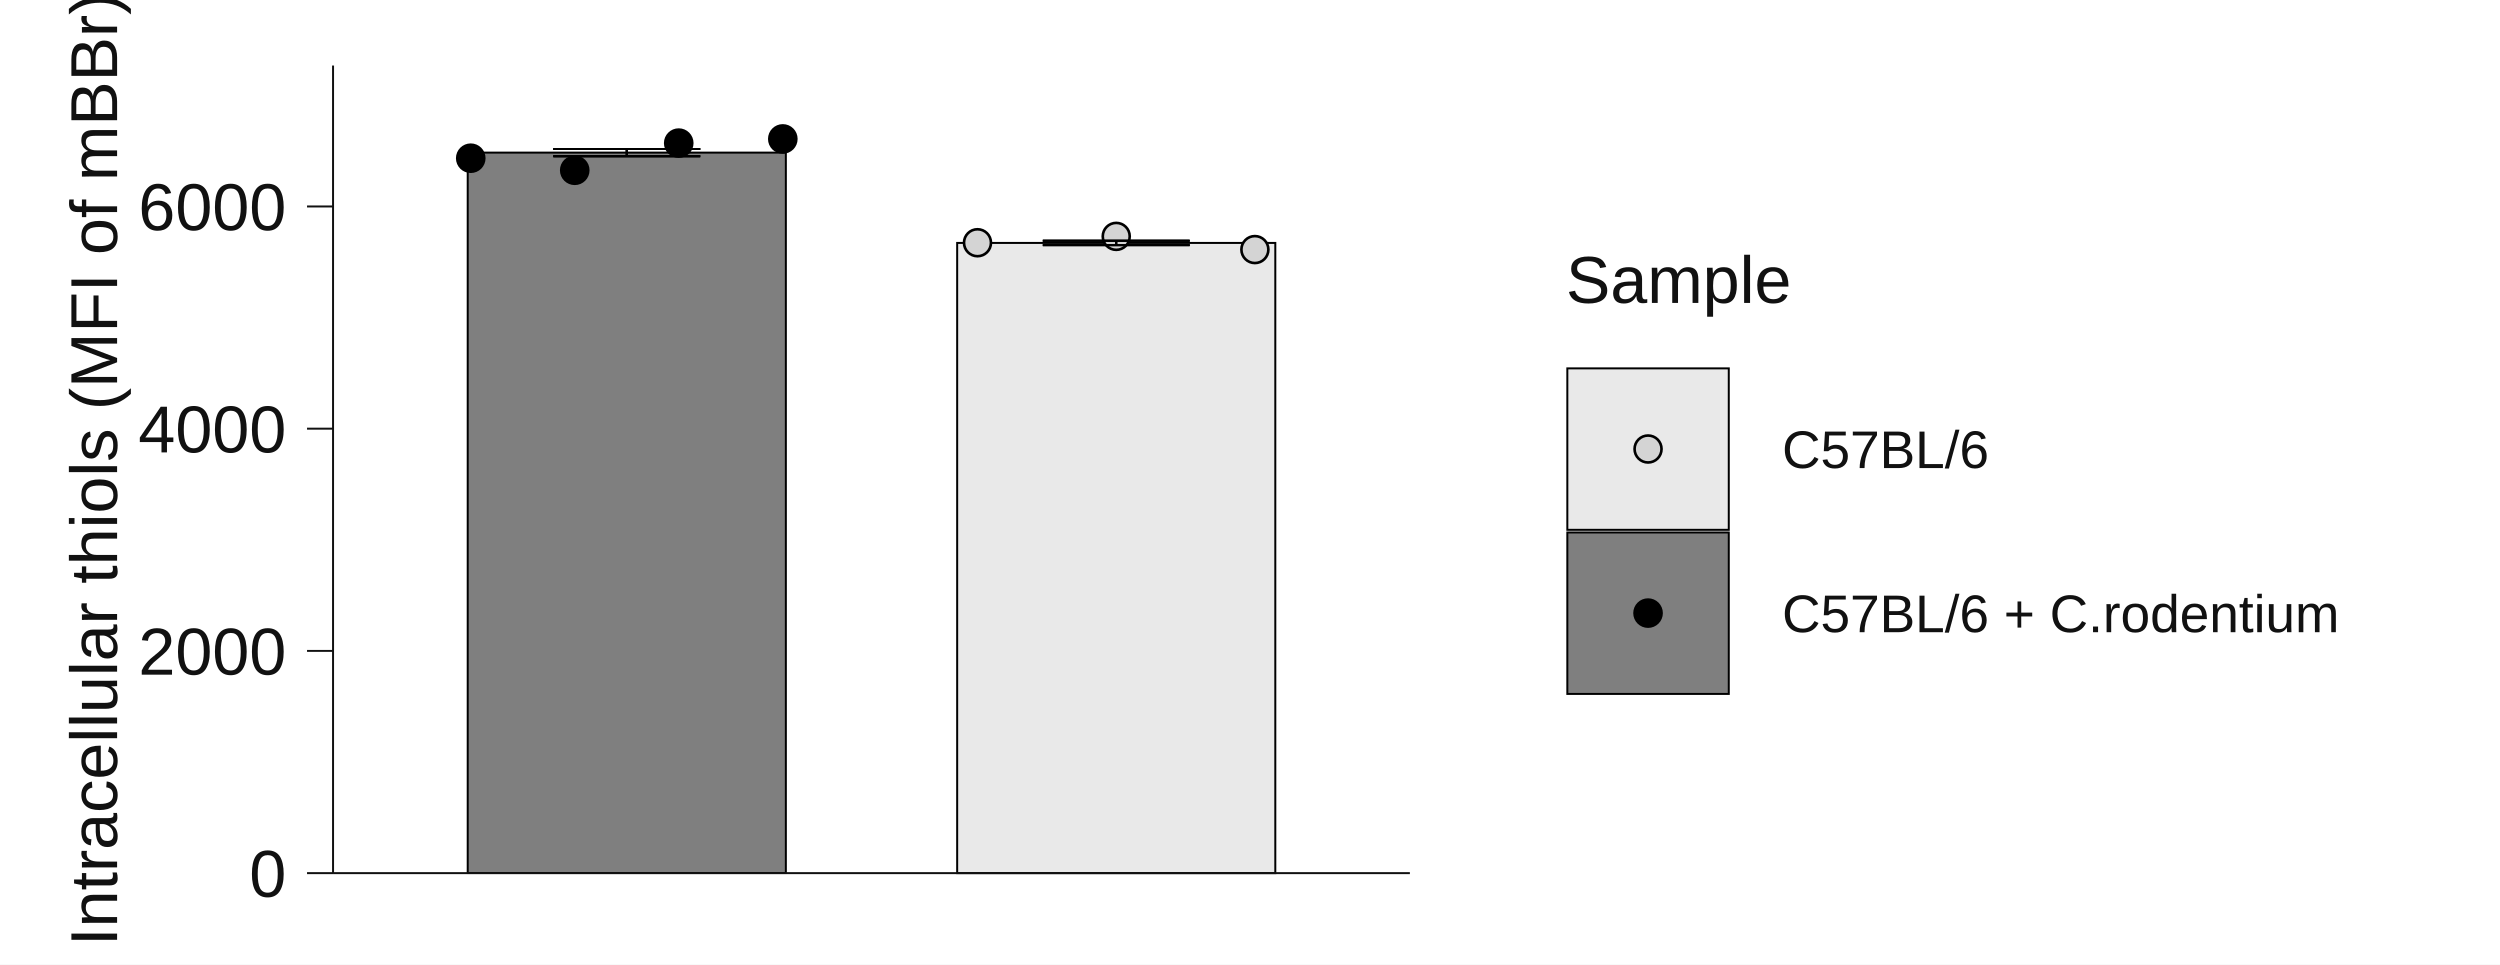
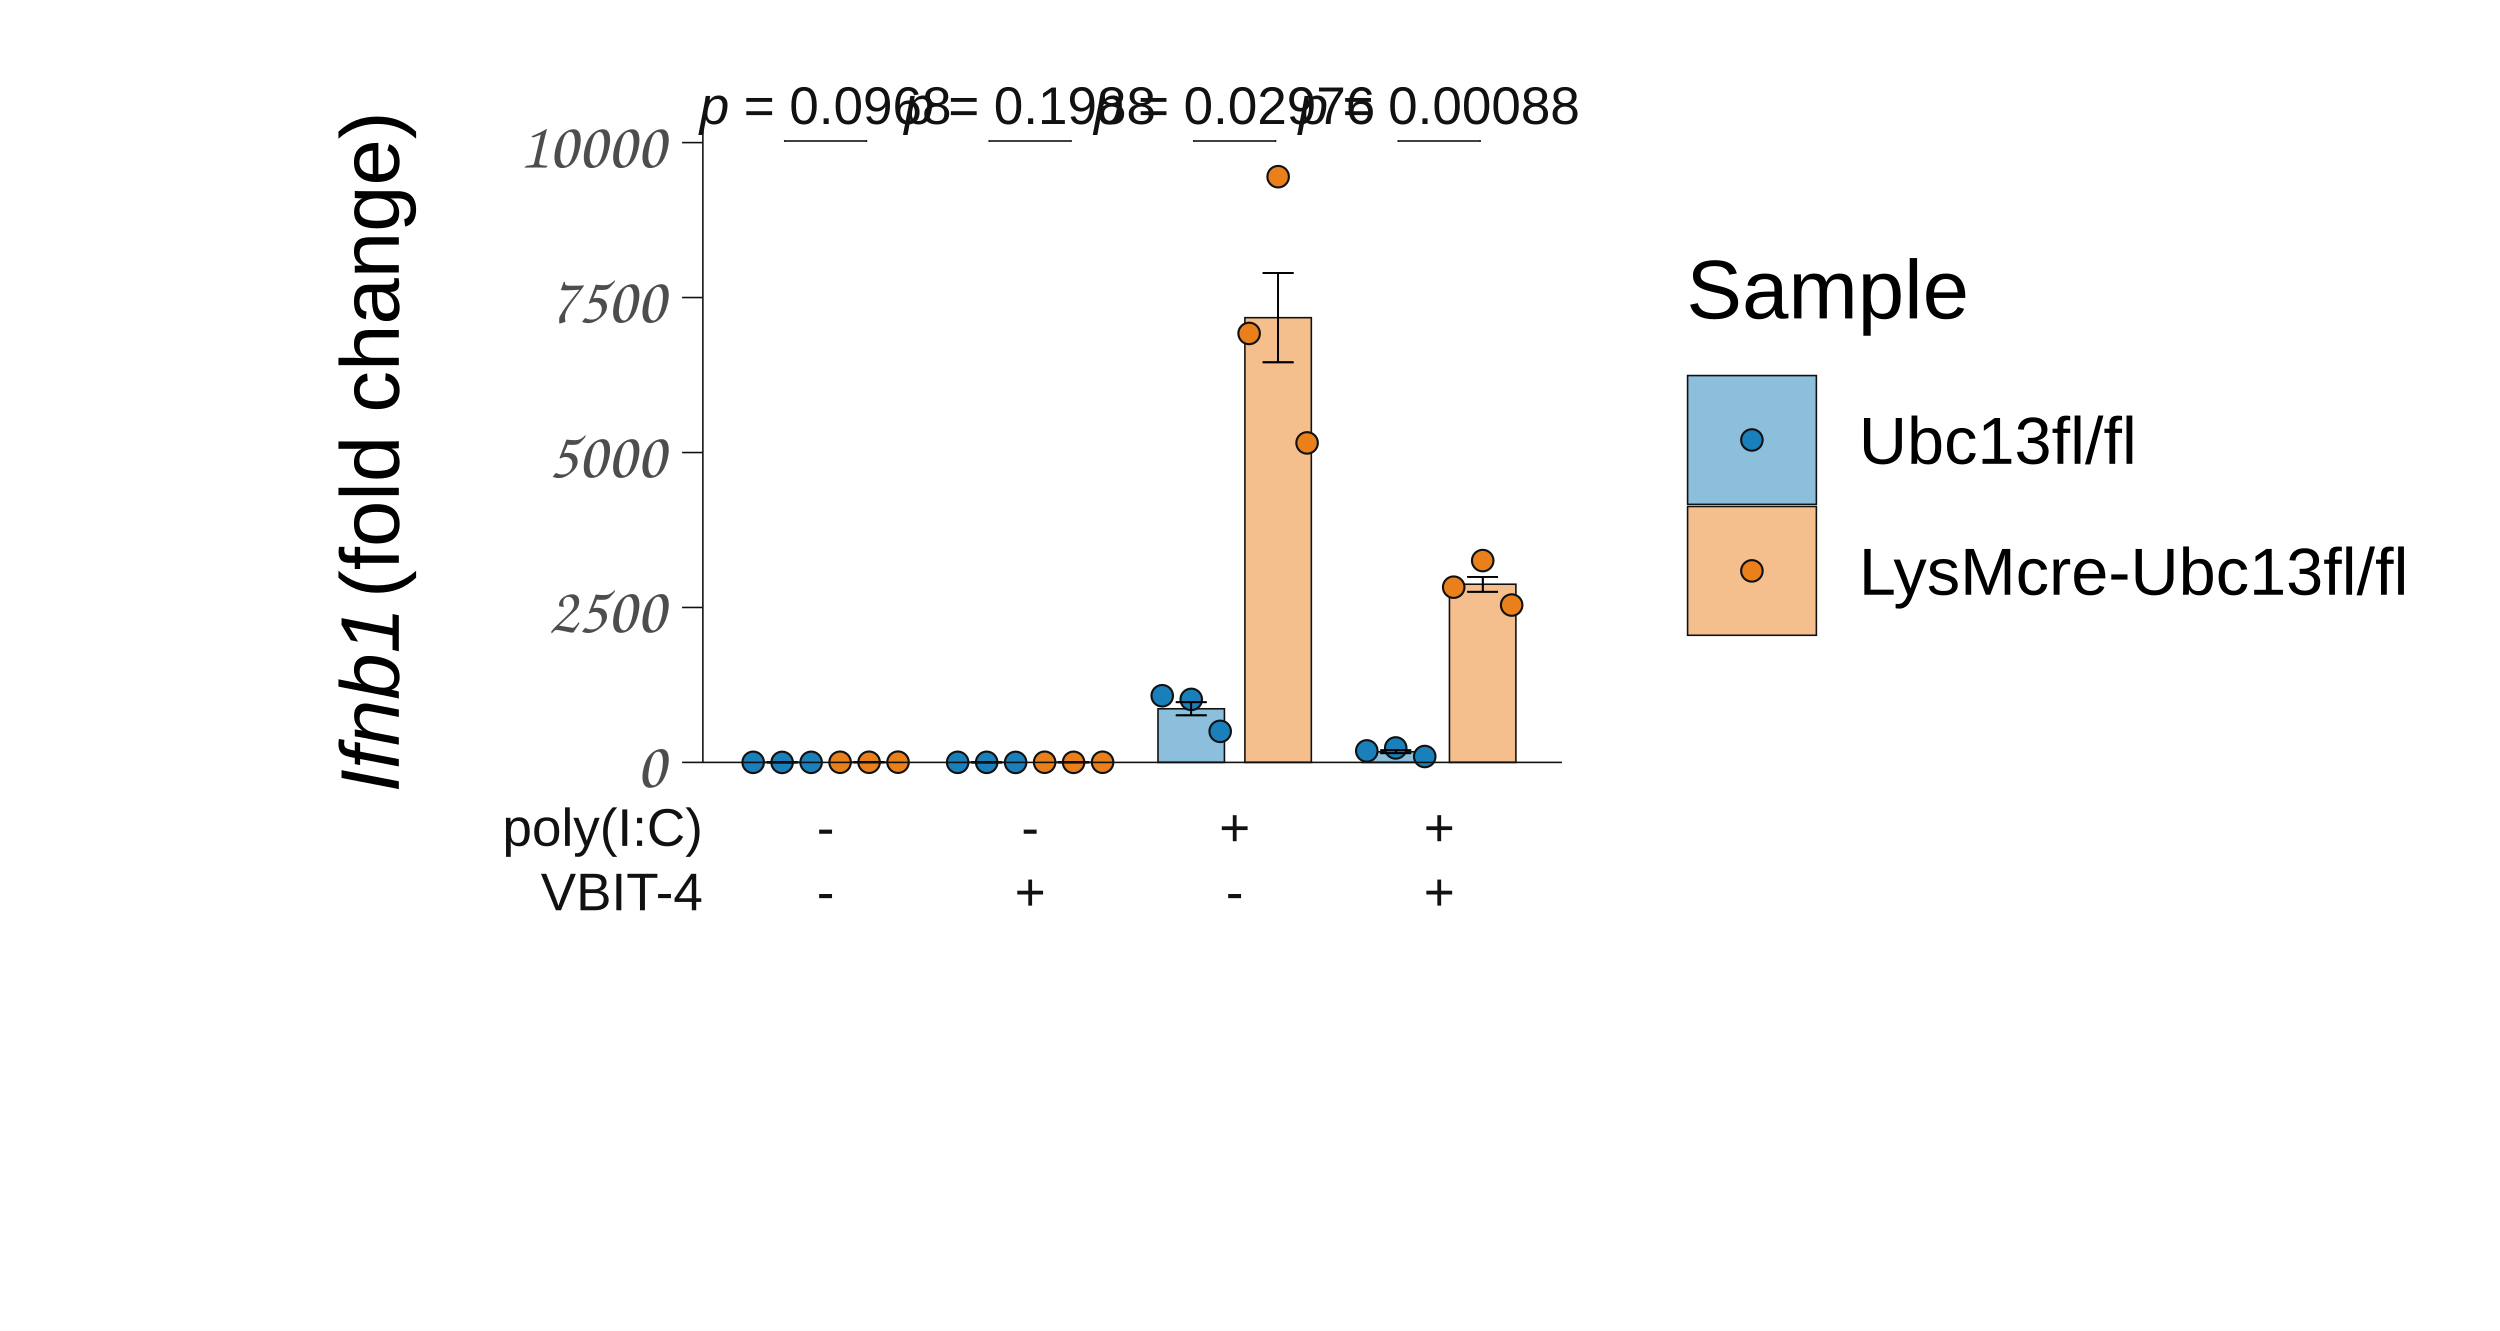
- <svg xmlns="http://www.w3.org/2000/svg" class="svglite" width="263.25pt" height="101.57pt" viewBox="0 0 263.25 101.57">
+ <svg xmlns="http://www.w3.org/2000/svg" class="svglite" width="329.97pt" height="175.65pt" viewBox="0 0 329.97 175.65">
  <defs>
    <style type="text/css">
    .svglite line, .svglite polyline, .svglite polygon, .svglite path, .svglite rect, .svglite circle {
      fill: none;
      stroke: #000000;
      stroke-linecap: round;
      stroke-linejoin: round;
      stroke-miterlimit: 10.00;
    }
    .svglite text {
      white-space: pre;
    }
  </style>
  </defs>
  <rect width="100%" height="100%" style="stroke: none; fill: #FFFFFF;" />
  <defs>
-     <clipPath id="cpMC4wMHwyNjMuMjV8MC4wMHwxMDEuNTc=">
-       <rect x="0.00" y="0.00" width="263.25" height="101.57" />
+     <clipPath id="cpMC4wMHwzMjkuOTd8MC4wMHwxNzUuNjU=">
+       <rect x="0.00" y="0.00" width="329.97" height="175.65" />
    </clipPath>
  </defs>
-   <g clip-path="url(#cpMC4wMHwyNjMuMjV8MC4wMHwxMDEuNTc=)">
+   <g clip-path="url(#cpMC4wMHwzMjkuOTd8MC4wMHwxNzUuNjU=)">
</g>
  <defs>
-     <clipPath id="cpMS44NHwyNjEuNDF8MS40MnwxMDAuMTY=">
-       <rect x="1.84" y="1.42" width="259.56" height="98.74" />
+     <clipPath id="cpMi4xMnwzMjcuODZ8MS40MnwxNzQuMjQ=">
+       <rect x="2.12" y="1.42" width="325.74" height="172.82" />
    </clipPath>
  </defs>
-   <g clip-path="url(#cpMS44NHwyNjEuNDF8MS40MnwxMDAuMTY=)">
-     <rect x="1.84" y="1.42" width="259.56" height="98.74" style="stroke-width: 1.07; stroke: #FFFFFF; fill: #FFFFFF;" />
+   <g clip-path="url(#cpMi4xMnwzMjcuODZ8MS40MnwxNzQuMjQ=)">
+     <rect x="2.12" y="1.42" width="325.74" height="172.82" style="stroke-width: 1.07; stroke: #FFFFFF; fill: #FFFFFF;" />
  </g>
-   <g clip-path="url(#cpMC4wMHwyNjMuMjV8MC4wMHwxMDEuNTc=)">
-     <rect x="35.07" y="6.90" width="113.39" height="85.04" style="stroke-width: 1.07; stroke: none; fill: #FFFFFF;" />
-     <rect x="100.79" y="25.58" width="33.50" height="66.36" style="stroke-width: 0.21; stroke-linecap: butt; stroke-linejoin: miter; fill: #D4D4D4; fill-opacity: 0.50;" />
-     <rect x="49.25" y="16.07" width="33.50" height="75.86" style="stroke-width: 0.21; stroke-linecap: butt; stroke-linejoin: miter; fill: #000000; fill-opacity: 0.50;" />
-     <circle cx="49.57" cy="16.66" r="1.42" style="stroke-width: 0.28; fill: #000000;" />
-     <circle cx="60.52" cy="17.93" r="1.42" style="stroke-width: 0.28; fill: #000000;" />
-     <circle cx="71.47" cy="15.07" r="1.42" style="stroke-width: 0.28; fill: #000000;" />
-     <circle cx="82.43" cy="14.63" r="1.42" style="stroke-width: 0.28; fill: #000000;" />
-     <circle cx="102.93" cy="25.56" r="1.42" style="stroke-width: 0.28; fill: #D4D4D4;" />
-     <circle cx="117.54" cy="24.89" r="1.42" style="stroke-width: 0.28; fill: #D4D4D4;" />
-     <circle cx="132.14" cy="26.28" r="1.42" style="stroke-width: 0.28; fill: #D4D4D4;" />
-     <polyline points="109.81,25.35 125.27,25.35 " style="stroke-width: 0.21; stroke-linecap: butt;" />
-     <polyline points="117.54,25.35 117.54,25.81 " style="stroke-width: 0.21; stroke-linecap: butt;" />
-     <polyline points="109.81,25.81 125.27,25.81 " style="stroke-width: 0.21; stroke-linecap: butt;" />
-     <polyline points="109.81,25.35 125.27,25.35 " style="stroke-width: 0.21; stroke-linecap: butt;" />
-     <polyline points="117.54,25.35 117.54,25.81 " style="stroke-width: 0.21; stroke-linecap: butt;" />
-     <polyline points="109.81,25.81 125.27,25.81 " style="stroke-width: 0.21; stroke-linecap: butt;" />
-     <polyline points="109.81,25.35 125.27,25.35 " style="stroke-width: 0.21; stroke-linecap: butt;" />
-     <polyline points="117.54,25.35 117.54,25.81 " style="stroke-width: 0.21; stroke-linecap: butt;" />
-     <polyline points="109.81,25.81 125.27,25.81 " style="stroke-width: 0.21; stroke-linecap: butt;" />
-     <polyline points="58.27,15.69 73.73,15.69 " style="stroke-width: 0.21; stroke-linecap: butt;" />
-     <polyline points="66.00,15.69 66.00,16.45 " style="stroke-width: 0.21; stroke-linecap: butt;" />
-     <polyline points="58.27,16.45 73.73,16.45 " style="stroke-width: 0.21; stroke-linecap: butt;" />
-     <polyline points="58.27,15.69 73.73,15.69 " style="stroke-width: 0.21; stroke-linecap: butt;" />
-     <polyline points="66.00,15.69 66.00,16.45 " style="stroke-width: 0.21; stroke-linecap: butt;" />
-     <polyline points="58.27,16.45 73.73,16.45 " style="stroke-width: 0.21; stroke-linecap: butt;" />
-     <polyline points="58.27,15.69 73.73,15.69 " style="stroke-width: 0.21; stroke-linecap: butt;" />
-     <polyline points="66.00,15.69 66.00,16.45 " style="stroke-width: 0.21; stroke-linecap: butt;" />
-     <polyline points="58.27,16.45 73.73,16.45 " style="stroke-width: 0.21; stroke-linecap: butt;" />
-     <polyline points="58.27,15.69 73.73,15.69 " style="stroke-width: 0.21; stroke-linecap: butt;" />
-     <polyline points="66.00,15.69 66.00,16.45 " style="stroke-width: 0.21; stroke-linecap: butt;" />
-     <polyline points="58.27,16.45 73.73,16.45 " style="stroke-width: 0.21; stroke-linecap: butt;" />
-     <polyline points="35.07,91.94 35.07,6.90 " style="stroke-width: 0.21; stroke: #111111; stroke-linecap: butt;" />
-     <text x="30.14" y="94.44" text-anchor="end" style="font-size: 7.00px;fill: #111111; font-family: &quot;Arial&quot;;" textLength="3.90px" lengthAdjust="spacingAndGlyphs">0</text>
-     <text x="30.14" y="71.04" text-anchor="end" style="font-size: 7.00px;fill: #111111; font-family: &quot;Arial&quot;;" textLength="15.58px" lengthAdjust="spacingAndGlyphs">2000</text>
-     <text x="30.14" y="47.64" text-anchor="end" style="font-size: 7.00px;fill: #111111; font-family: &quot;Arial&quot;;" textLength="15.58px" lengthAdjust="spacingAndGlyphs">4000</text>
-     <text x="30.14" y="24.24" text-anchor="end" style="font-size: 7.00px;fill: #111111; font-family: &quot;Arial&quot;;" textLength="15.58px" lengthAdjust="spacingAndGlyphs">6000</text>
-     <polyline points="32.33,91.94 35.07,91.94 " style="stroke-width: 0.21; stroke: #111111; stroke-linecap: butt;" />
-     <polyline points="32.33,68.54 35.07,68.54 " style="stroke-width: 0.21; stroke: #111111; stroke-linecap: butt;" />
-     <polyline points="32.33,45.14 35.07,45.14 " style="stroke-width: 0.21; stroke: #111111; stroke-linecap: butt;" />
-     <polyline points="32.33,21.74 35.07,21.74 " style="stroke-width: 0.21; stroke: #111111; stroke-linecap: butt;" />
-     <polyline points="35.07,91.94 148.46,91.94 " style="stroke-width: 0.21; stroke: #111111; stroke-linecap: butt;" />
-     <text transform="translate(12.33,49.42) rotate(-90)" text-anchor="middle" style="font-size: 7.00px;fill: #111111; font-family: &quot;Arial&quot;;" textLength="100.37px" lengthAdjust="spacingAndGlyphs">Intracellular thiols (MFI of mBBr)</text>
-     <rect x="159.42" y="20.15" width="96.51" height="58.53" style="stroke-width: 1.07; stroke: none; fill: #FFFFFF;" />
-     <text x="164.90" y="31.90" style="font-size: 7.00px;fill: #111111; font-family: &quot;Arial&quot;;" textLength="23.74px" lengthAdjust="spacingAndGlyphs">Sample</text>
-     <rect x="164.90" y="38.64" width="17.28" height="17.28" style="stroke-width: 1.07; stroke: none; fill: #FFFFFF;" />
-     <rect x="165.04" y="38.79" width="17.00" height="17.00" style="stroke-width: 0.21; stroke-linecap: butt; stroke-linejoin: miter; fill: #D4D4D4; fill-opacity: 0.50;" />
-     <circle cx="173.54" cy="47.28" r="1.42" style="stroke-width: 0.28; fill: #D4D4D4;" />
-     <rect x="164.90" y="55.92" width="17.28" height="17.28" style="stroke-width: 1.07; stroke: none; fill: #FFFFFF;" />
-     <rect x="165.04" y="56.07" width="17.00" height="17.00" style="stroke-width: 0.21; stroke-linecap: butt; stroke-linejoin: miter; fill: #000000; fill-opacity: 0.50;" />
-     <circle cx="173.54" cy="64.56" r="1.42" style="stroke-width: 0.28; fill: #000000;" />
-     <text x="187.66" y="49.29" style="font-size: 5.60px;fill: #111111; font-family: &quot;Arial&quot;;" textLength="21.77px" lengthAdjust="spacingAndGlyphs">C57BL/6</text>
-     <text x="187.66" y="66.57" style="font-size: 5.60px;fill: #111111; font-family: &quot;Arial&quot;;" textLength="58.62px" lengthAdjust="spacingAndGlyphs">C57BL/6 + C.rodentium</text>
+   <g clip-path="url(#cpMC4wMHwzMjkuOTd8MC4wMHwxNzUuNjU=)">
+     <rect x="92.77" y="15.59" width="113.39" height="85.04" style="stroke-width: 1.07; stroke: none; fill: #FFFFFF;" />
+     <rect x="98.84" y="100.62" width="8.77" height="0.009" style="stroke-width: 0.21; stroke: #111111; stroke-linecap: butt; stroke-linejoin: miter; fill: #1A80BB; fill-opacity: 0.50;" />
+     <rect x="125.84" y="100.62" width="8.77" height="0.007" style="stroke-width: 0.21; stroke: #111111; stroke-linecap: butt; stroke-linejoin: miter; fill: #1A80BB; fill-opacity: 0.50;" />
+     <rect x="152.84" y="93.55" width="8.77" height="7.08" style="stroke-width: 0.21; stroke: #111111; stroke-linecap: butt; stroke-linejoin: miter; fill: #1A80BB; fill-opacity: 0.50;" />
+     <rect x="179.83" y="99.23" width="8.77" height="1.40" style="stroke-width: 0.21; stroke: #111111; stroke-linecap: butt; stroke-linejoin: miter; fill: #1A80BB; fill-opacity: 0.50;" />
+     <rect x="110.32" y="100.61" width="8.77" height="0.023" style="stroke-width: 0.21; stroke: #111111; stroke-linecap: butt; stroke-linejoin: miter; fill: #EA801C; fill-opacity: 0.50;" />
+     <rect x="137.32" y="100.61" width="8.77" height="0.016" style="stroke-width: 0.21; stroke: #111111; stroke-linecap: butt; stroke-linejoin: miter; fill: #EA801C; fill-opacity: 0.50;" />
+     <rect x="164.31" y="41.93" width="8.77" height="58.70" style="stroke-width: 0.21; stroke: #111111; stroke-linecap: butt; stroke-linejoin: miter; fill: #EA801C; fill-opacity: 0.50;" />
+     <rect x="191.31" y="77.11" width="8.77" height="23.52" style="stroke-width: 0.21; stroke: #111111; stroke-linecap: butt; stroke-linejoin: miter; fill: #EA801C; fill-opacity: 0.50;" />
+     <circle cx="99.41" cy="100.62" r="1.42" style="stroke-width: 0.28; stroke: #111111; fill: #1A80BB;" />
+     <circle cx="103.23" cy="100.63" r="1.42" style="stroke-width: 0.28; stroke: #111111; fill: #1A80BB;" />
+     <circle cx="107.06" cy="100.62" r="1.42" style="stroke-width: 0.28; stroke: #111111; fill: #1A80BB;" />
+     <circle cx="110.88" cy="100.61" r="1.42" style="stroke-width: 0.28; stroke: #111111; fill: #EA801C;" />
+     <circle cx="114.71" cy="100.61" r="1.42" style="stroke-width: 0.28; stroke: #111111; fill: #EA801C;" />
+     <circle cx="118.53" cy="100.60" r="1.42" style="stroke-width: 0.28; stroke: #111111; fill: #EA801C;" />
+     <circle cx="126.40" cy="100.62" r="1.42" style="stroke-width: 0.28; stroke: #111111; fill: #1A80BB;" />
+     <circle cx="130.23" cy="100.62" r="1.42" style="stroke-width: 0.28; stroke: #111111; fill: #1A80BB;" />
+     <circle cx="134.05" cy="100.63" r="1.42" style="stroke-width: 0.28; stroke: #111111; fill: #1A80BB;" />
+     <circle cx="137.88" cy="100.61" r="1.42" style="stroke-width: 0.28; stroke: #111111; fill: #EA801C;" />
+     <circle cx="141.70" cy="100.62" r="1.42" style="stroke-width: 0.28; stroke: #111111; fill: #EA801C;" />
+     <circle cx="145.53" cy="100.61" r="1.42" style="stroke-width: 0.28; stroke: #111111; fill: #EA801C;" />
+     <circle cx="153.40" cy="91.83" r="1.42" style="stroke-width: 0.28; stroke: #111111; fill: #1A80BB;" />
+     <circle cx="157.23" cy="92.31" r="1.42" style="stroke-width: 0.28; stroke: #111111; fill: #1A80BB;" />
+     <circle cx="161.05" cy="96.53" r="1.42" style="stroke-width: 0.28; stroke: #111111; fill: #1A80BB;" />
+     <circle cx="164.87" cy="44.01" r="1.42" style="stroke-width: 0.28; stroke: #111111; fill: #EA801C;" />
+     <circle cx="168.70" cy="23.32" r="1.42" style="stroke-width: 0.28; stroke: #111111; fill: #EA801C;" />
+     <circle cx="172.52" cy="58.46" r="1.42" style="stroke-width: 0.28; stroke: #111111; fill: #EA801C;" />
+     <circle cx="180.40" cy="99.11" r="1.42" style="stroke-width: 0.28; stroke: #111111; fill: #1A80BB;" />
+     <circle cx="184.22" cy="98.72" r="1.42" style="stroke-width: 0.28; stroke: #111111; fill: #1A80BB;" />
+     <circle cx="188.05" cy="99.85" r="1.42" style="stroke-width: 0.28; stroke: #111111; fill: #1A80BB;" />
+     <circle cx="191.87" cy="77.50" r="1.42" style="stroke-width: 0.28; stroke: #111111; fill: #EA801C;" />
+     <circle cx="195.70" cy="73.99" r="1.42" style="stroke-width: 0.28; stroke: #111111; fill: #EA801C;" />
+     <circle cx="199.52" cy="79.86" r="1.42" style="stroke-width: 0.28; stroke: #111111; fill: #EA801C;" />
+     <polyline points="101.21,100.62 105.26,100.62 " style="stroke-width: 0.21; stroke-linecap: butt;" />
+     <polyline points="103.23,100.62 103.23,100.62 " style="stroke-width: 0.21; stroke-linecap: butt;" />
+     <polyline points="101.21,100.62 105.26,100.62 " style="stroke-width: 0.21; stroke-linecap: butt;" />
+     <polyline points="101.21,100.62 105.26,100.62 " style="stroke-width: 0.21; stroke-linecap: butt;" />
+     <polyline points="103.23,100.62 103.23,100.62 " style="stroke-width: 0.21; stroke-linecap: butt;" />
+     <polyline points="101.21,100.62 105.26,100.62 " style="stroke-width: 0.21; stroke-linecap: butt;" />
+     <polyline points="101.21,100.62 105.26,100.62 " style="stroke-width: 0.21; stroke-linecap: butt;" />
+     <polyline points="103.23,100.62 103.23,100.62 " style="stroke-width: 0.21; stroke-linecap: butt;" />
+     <polyline points="101.21,100.62 105.26,100.62 " style="stroke-width: 0.21; stroke-linecap: butt;" />
+     <polyline points="112.68,100.61 116.73,100.61 " style="stroke-width: 0.21; stroke-linecap: butt;" />
+     <polyline points="114.71,100.61 114.71,100.61 " style="stroke-width: 0.21; stroke-linecap: butt;" />
+     <polyline points="112.68,100.61 116.73,100.61 " style="stroke-width: 0.21; stroke-linecap: butt;" />
+     <polyline points="112.68,100.61 116.73,100.61 " style="stroke-width: 0.21; stroke-linecap: butt;" />
+     <polyline points="114.71,100.61 114.71,100.61 " style="stroke-width: 0.21; stroke-linecap: butt;" />
+     <polyline points="112.68,100.61 116.73,100.61 " style="stroke-width: 0.21; stroke-linecap: butt;" />
+     <polyline points="112.68,100.61 116.73,100.61 " style="stroke-width: 0.21; stroke-linecap: butt;" />
+     <polyline points="114.71,100.61 114.71,100.61 " style="stroke-width: 0.21; stroke-linecap: butt;" />
+     <polyline points="112.68,100.61 116.73,100.61 " style="stroke-width: 0.21; stroke-linecap: butt;" />
+     <polyline points="128.20,100.62 132.25,100.62 " style="stroke-width: 0.21; stroke-linecap: butt;" />
+     <polyline points="130.23,100.62 130.23,100.62 " style="stroke-width: 0.21; stroke-linecap: butt;" />
+     <polyline points="128.20,100.62 132.25,100.62 " style="stroke-width: 0.21; stroke-linecap: butt;" />
+     <polyline points="128.20,100.62 132.25,100.62 " style="stroke-width: 0.21; stroke-linecap: butt;" />
+     <polyline points="130.23,100.62 130.23,100.62 " style="stroke-width: 0.21; stroke-linecap: butt;" />
+     <polyline points="128.20,100.62 132.25,100.62 " style="stroke-width: 0.21; stroke-linecap: butt;" />
+     <polyline points="128.20,100.62 132.25,100.62 " style="stroke-width: 0.21; stroke-linecap: butt;" />
+     <polyline points="130.23,100.62 130.23,100.62 " style="stroke-width: 0.21; stroke-linecap: butt;" />
+     <polyline points="128.20,100.62 132.25,100.62 " style="stroke-width: 0.21; stroke-linecap: butt;" />
+     <polyline points="139.68,100.61 143.73,100.61 " style="stroke-width: 0.21; stroke-linecap: butt;" />
+     <polyline points="141.70,100.61 141.70,100.62 " style="stroke-width: 0.21; stroke-linecap: butt;" />
+     <polyline points="139.68,100.62 143.73,100.62 " style="stroke-width: 0.21; stroke-linecap: butt;" />
+     <polyline points="139.68,100.61 143.73,100.61 " style="stroke-width: 0.21; stroke-linecap: butt;" />
+     <polyline points="141.70,100.61 141.70,100.62 " style="stroke-width: 0.21; stroke-linecap: butt;" />
+     <polyline points="139.68,100.62 143.73,100.62 " style="stroke-width: 0.21; stroke-linecap: butt;" />
+     <polyline points="139.68,100.61 143.73,100.61 " style="stroke-width: 0.21; stroke-linecap: butt;" />
+     <polyline points="141.70,100.61 141.70,100.62 " style="stroke-width: 0.21; stroke-linecap: butt;" />
+     <polyline points="139.68,100.62 143.73,100.62 " style="stroke-width: 0.21; stroke-linecap: butt;" />
+     <polyline points="155.20,92.69 159.25,92.69 " style="stroke-width: 0.21; stroke-linecap: butt;" />
+     <polyline points="157.23,92.69 157.23,94.42 " style="stroke-width: 0.21; stroke-linecap: butt;" />
+     <polyline points="155.20,94.42 159.25,94.42 " style="stroke-width: 0.21; stroke-linecap: butt;" />
+     <polyline points="155.20,92.69 159.25,92.69 " style="stroke-width: 0.21; stroke-linecap: butt;" />
+     <polyline points="157.23,92.69 157.23,94.42 " style="stroke-width: 0.21; stroke-linecap: butt;" />
+     <polyline points="155.20,94.42 159.25,94.42 " style="stroke-width: 0.21; stroke-linecap: butt;" />
+     <polyline points="155.20,92.69 159.25,92.69 " style="stroke-width: 0.21; stroke-linecap: butt;" />
+     <polyline points="157.23,92.69 157.23,94.42 " style="stroke-width: 0.21; stroke-linecap: butt;" />
+     <polyline points="155.20,94.42 159.25,94.42 " style="stroke-width: 0.21; stroke-linecap: butt;" />
+     <polyline points="166.67,36.04 170.72,36.04 " style="stroke-width: 0.21; stroke-linecap: butt;" />
+     <polyline points="168.70,36.04 168.70,47.82 " style="stroke-width: 0.21; stroke-linecap: butt;" />
+     <polyline points="166.67,47.82 170.72,47.82 " style="stroke-width: 0.21; stroke-linecap: butt;" />
+     <polyline points="166.67,36.04 170.72,36.04 " style="stroke-width: 0.21; stroke-linecap: butt;" />
+     <polyline points="168.70,36.04 168.70,47.82 " style="stroke-width: 0.21; stroke-linecap: butt;" />
+     <polyline points="166.67,47.82 170.72,47.82 " style="stroke-width: 0.21; stroke-linecap: butt;" />
+     <polyline points="166.67,36.04 170.72,36.04 " style="stroke-width: 0.21; stroke-linecap: butt;" />
+     <polyline points="168.70,36.04 168.70,47.82 " style="stroke-width: 0.21; stroke-linecap: butt;" />
+     <polyline points="166.67,47.82 170.72,47.82 " style="stroke-width: 0.21; stroke-linecap: butt;" />
+     <polyline points="182.20,99.03 186.25,99.03 " style="stroke-width: 0.21; stroke-linecap: butt;" />
+     <polyline points="184.22,99.03 184.22,99.42 " style="stroke-width: 0.21; stroke-linecap: butt;" />
+     <polyline points="182.20,99.42 186.25,99.42 " style="stroke-width: 0.21; stroke-linecap: butt;" />
+     <polyline points="182.20,99.03 186.25,99.03 " style="stroke-width: 0.21; stroke-linecap: butt;" />
+     <polyline points="184.22,99.03 184.22,99.42 " style="stroke-width: 0.21; stroke-linecap: butt;" />
+     <polyline points="182.20,99.42 186.25,99.42 " style="stroke-width: 0.21; stroke-linecap: butt;" />
+     <polyline points="182.20,99.03 186.25,99.03 " style="stroke-width: 0.21; stroke-linecap: butt;" />
+     <polyline points="184.22,99.03 184.22,99.42 " style="stroke-width: 0.21; stroke-linecap: butt;" />
+     <polyline points="182.20,99.42 186.25,99.42 " style="stroke-width: 0.21; stroke-linecap: butt;" />
+     <polyline points="193.67,76.13 197.72,76.13 " style="stroke-width: 0.21; stroke-linecap: butt;" />
+     <polyline points="195.70,76.13 195.70,78.10 " style="stroke-width: 0.21; stroke-linecap: butt;" />
+     <polyline points="193.67,78.10 197.72,78.10 " style="stroke-width: 0.21; stroke-linecap: butt;" />
+     <polyline points="193.67,76.13 197.72,76.13 " style="stroke-width: 0.21; stroke-linecap: butt;" />
+     <polyline points="195.70,76.13 195.70,78.10 " style="stroke-width: 0.21; stroke-linecap: butt;" />
+     <polyline points="193.67,78.10 197.72,78.10 " style="stroke-width: 0.21; stroke-linecap: butt;" />
+     <polyline points="193.67,76.13 197.72,76.13 " style="stroke-width: 0.21; stroke-linecap: butt;" />
+     <polyline points="195.70,76.13 195.70,78.10 " style="stroke-width: 0.21; stroke-linecap: butt;" />
+     <polyline points="193.67,78.10 197.72,78.10 " style="stroke-width: 0.21; stroke-linecap: butt;" />
+     <text x="92.35" y="16.37" style="font-size: 7.00px; font-style: italic;fill: #111111; font-family: &quot;Arial&quot;;" textLength="3.90px" lengthAdjust="spacingAndGlyphs">p</text>
+     <text x="96.25" y="16.37" style="font-size: 7.00px;fill: #111111; font-family: &quot;Arial&quot;;" textLength="1.92px" lengthAdjust="spacingAndGlyphs"> </text>
+     <text x="98.16" y="16.37" style="font-size: 7.00px;fill: #111111; font-family: &quot;Arial&quot;;" textLength="4.09px" lengthAdjust="spacingAndGlyphs">=</text>
+     <text x="102.25" y="16.37" style="font-size: 7.00px;fill: #111111; font-family: &quot;Arial&quot;;" textLength="1.92px" lengthAdjust="spacingAndGlyphs"> </text>
+     <text x="104.17" y="16.37" style="font-size: 7.00px;fill: #111111; font-family: &quot;Arial&quot;;" textLength="21.42px" lengthAdjust="spacingAndGlyphs">0.0968</text>
+     <text x="119.35" y="16.37" style="font-size: 7.00px; font-style: italic;fill: #111111; font-family: &quot;Arial&quot;;" textLength="3.90px" lengthAdjust="spacingAndGlyphs">p</text>
+     <text x="123.24" y="16.37" style="font-size: 7.00px;fill: #111111; font-family: &quot;Arial&quot;;" textLength="1.92px" lengthAdjust="spacingAndGlyphs"> </text>
+     <text x="125.16" y="16.37" style="font-size: 7.00px;fill: #111111; font-family: &quot;Arial&quot;;" textLength="4.09px" lengthAdjust="spacingAndGlyphs">=</text>
+     <text x="129.25" y="16.37" style="font-size: 7.00px;fill: #111111; font-family: &quot;Arial&quot;;" textLength="1.92px" lengthAdjust="spacingAndGlyphs"> </text>
+     <text x="131.16" y="16.37" style="font-size: 7.00px;fill: #111111; font-family: &quot;Arial&quot;;" textLength="21.42px" lengthAdjust="spacingAndGlyphs">0.1988</text>
+     <text x="144.40" y="16.37" style="font-size: 7.00px; font-style: italic;fill: #111111; font-family: &quot;Arial&quot;;" textLength="3.90px" lengthAdjust="spacingAndGlyphs">p</text>
+     <text x="148.29" y="16.37" style="font-size: 7.00px;fill: #111111; font-family: &quot;Arial&quot;;" textLength="1.92px" lengthAdjust="spacingAndGlyphs"> </text>
+     <text x="150.21" y="16.37" style="font-size: 7.00px;fill: #111111; font-family: &quot;Arial&quot;;" textLength="4.09px" lengthAdjust="spacingAndGlyphs">=</text>
+     <text x="154.30" y="16.37" style="font-size: 7.00px;fill: #111111; font-family: &quot;Arial&quot;;" textLength="1.92px" lengthAdjust="spacingAndGlyphs"> </text>
+     <text x="156.21" y="16.37" style="font-size: 7.00px;fill: #111111; font-family: &quot;Arial&quot;;" textLength="25.32px" lengthAdjust="spacingAndGlyphs">0.02976</text>
+     <text x="171.39" y="16.37" style="font-size: 7.00px; font-style: italic;fill: #111111; font-family: &quot;Arial&quot;;" textLength="3.90px" lengthAdjust="spacingAndGlyphs">p</text>
+     <text x="175.29" y="16.37" style="font-size: 7.00px;fill: #111111; font-family: &quot;Arial&quot;;" textLength="1.92px" lengthAdjust="spacingAndGlyphs"> </text>
+     <text x="177.20" y="16.37" style="font-size: 7.00px;fill: #111111; font-family: &quot;Arial&quot;;" textLength="4.09px" lengthAdjust="spacingAndGlyphs">=</text>
+     <text x="181.29" y="16.37" style="font-size: 7.00px;fill: #111111; font-family: &quot;Arial&quot;;" textLength="1.92px" lengthAdjust="spacingAndGlyphs"> </text>
+     <text x="183.21" y="16.37" style="font-size: 7.00px;fill: #111111; font-family: &quot;Arial&quot;;" textLength="25.32px" lengthAdjust="spacingAndGlyphs">0.00088</text>
+     <line x1="103.57" y1="18.61" x2="103.57" y2="18.61" style="stroke-width: 0.21; stroke: #111111;" />
+     <line x1="130.57" y1="18.61" x2="130.57" y2="18.61" style="stroke-width: 0.21; stroke: #111111;" />
+     <line x1="157.56" y1="18.61" x2="157.56" y2="18.61" style="stroke-width: 0.21; stroke: #111111;" />
+     <line x1="184.56" y1="18.61" x2="184.56" y2="18.61" style="stroke-width: 0.21; stroke: #111111;" />
+     <line x1="103.57" y1="18.61" x2="114.37" y2="18.61" style="stroke-width: 0.21; stroke: #111111;" />
+     <line x1="130.57" y1="18.61" x2="141.36" y2="18.61" style="stroke-width: 0.21; stroke: #111111;" />
+     <line x1="157.56" y1="18.61" x2="168.36" y2="18.61" style="stroke-width: 0.21; stroke: #111111;" />
+     <line x1="184.56" y1="18.61" x2="195.36" y2="18.61" style="stroke-width: 0.21; stroke: #111111;" />
+     <line x1="114.37" y1="18.61" x2="114.37" y2="18.61" style="stroke-width: 0.21; stroke: #111111;" />
+     <line x1="141.36" y1="18.61" x2="141.36" y2="18.61" style="stroke-width: 0.21; stroke: #111111;" />
+     <line x1="168.36" y1="18.61" x2="168.36" y2="18.61" style="stroke-width: 0.21; stroke: #111111;" />
+     <line x1="195.36" y1="18.61" x2="195.36" y2="18.61" style="stroke-width: 0.21; stroke: #111111;" />
+     <text x="92.77" y="111.64" text-anchor="end" style="font-size: 7.00px;fill: #111111; font-family: &quot;Arial&quot;;" textLength="26.45px" lengthAdjust="spacingAndGlyphs">poly(I:C)</text>
+     <text x="108.97" y="111.64" text-anchor="middle" style="font-size: 7.00px;fill: #111111; font-family: &quot;Arial&quot;;" textLength="2.33px" lengthAdjust="spacingAndGlyphs">-</text>
+     <text x="135.97" y="111.64" text-anchor="middle" style="font-size: 7.00px;fill: #111111; font-family: &quot;Arial&quot;;" textLength="2.33px" lengthAdjust="spacingAndGlyphs">-</text>
+     <text x="162.96" y="111.64" text-anchor="middle" style="font-size: 7.00px;fill: #111111; font-family: &quot;Arial&quot;;" textLength="4.09px" lengthAdjust="spacingAndGlyphs">+</text>
+     <text x="189.96" y="111.64" text-anchor="middle" style="font-size: 7.00px;fill: #111111; font-family: &quot;Arial&quot;;" textLength="4.09px" lengthAdjust="spacingAndGlyphs">+</text>
+     <text x="92.77" y="120.14" text-anchor="end" style="font-size: 7.00px;fill: #111111; font-family: &quot;Arial&quot;;" textLength="21.39px" lengthAdjust="spacingAndGlyphs">VBIT-4</text>
+     <text x="108.97" y="120.14" text-anchor="middle" style="font-size: 7.00px;fill: #111111; font-family: &quot;Arial&quot;;" textLength="2.33px" lengthAdjust="spacingAndGlyphs">-</text>
+     <text x="135.97" y="120.14" text-anchor="middle" style="font-size: 7.00px;fill: #111111; font-family: &quot;Arial&quot;;" textLength="4.09px" lengthAdjust="spacingAndGlyphs">+</text>
+     <text x="162.96" y="120.14" text-anchor="middle" style="font-size: 7.00px;fill: #111111; font-family: &quot;Arial&quot;;" textLength="2.33px" lengthAdjust="spacingAndGlyphs">-</text>
+     <text x="189.96" y="120.14" text-anchor="middle" style="font-size: 7.00px;fill: #111111; font-family: &quot;Arial&quot;;" textLength="4.09px" lengthAdjust="spacingAndGlyphs">+</text>
+     <polyline points="92.77,100.63 92.77,15.59 " style="stroke-width: 0.21; stroke: #111111; stroke-linecap: butt;" />
+     <text x="87.84" y="103.92" text-anchor="end" style="font-size: 8.80px;fill: #4D4D4D; font-family: &quot;Comic Sans MS&quot;;" textLength="5.37px" lengthAdjust="spacingAndGlyphs">0</text>
+     <text x="87.84" y="83.47" text-anchor="end" style="font-size: 8.80px;fill: #4D4D4D; font-family: &quot;Comic Sans MS&quot;;" textLength="21.48px" lengthAdjust="spacingAndGlyphs">2500</text>
+     <text x="87.84" y="63.02" text-anchor="end" style="font-size: 8.80px;fill: #4D4D4D; font-family: &quot;Comic Sans MS&quot;;" textLength="21.48px" lengthAdjust="spacingAndGlyphs">5000</text>
+     <text x="87.84" y="42.57" text-anchor="end" style="font-size: 8.80px;fill: #4D4D4D; font-family: &quot;Comic Sans MS&quot;;" textLength="21.48px" lengthAdjust="spacingAndGlyphs">7500</text>
+     <text x="87.84" y="22.12" text-anchor="end" style="font-size: 8.80px;fill: #4D4D4D; font-family: &quot;Comic Sans MS&quot;;" textLength="25.44px" lengthAdjust="spacingAndGlyphs">10000</text>
+     <polyline points="90.03,100.63 92.77,100.63 " style="stroke-width: 0.21; stroke: #111111; stroke-linecap: butt;" />
+     <polyline points="90.03,80.18 92.77,80.18 " style="stroke-width: 0.21; stroke: #111111; stroke-linecap: butt;" />
+     <polyline points="90.03,59.73 92.77,59.73 " style="stroke-width: 0.21; stroke: #111111; stroke-linecap: butt;" />
+     <polyline points="90.03,39.27 92.77,39.27 " style="stroke-width: 0.21; stroke: #111111; stroke-linecap: butt;" />
+     <polyline points="90.03,18.82 92.77,18.82 " style="stroke-width: 0.21; stroke: #111111; stroke-linecap: butt;" />
+     <polyline points="92.77,100.63 206.16,100.63 " style="stroke-width: 0.21; stroke: #111111; stroke-linecap: butt;" />
+     <text transform="translate(52.64,104.59) rotate(-90)" style="font-size: 11.00px; font-style: italic; font-family: &quot;Arial&quot;;" textLength="24.48px" lengthAdjust="spacingAndGlyphs">Ifnb1</text>
+     <text transform="translate(52.64,78.92) rotate(-90)" style="font-size: 11.00px; font-family: &quot;Arial&quot;;" textLength="67.29px" lengthAdjust="spacingAndGlyphs"> (fold change)</text>
+     <rect x="217.12" y="26.75" width="110.74" height="62.72" style="stroke-width: 1.07; stroke: none; fill: #FFFFFF;" />
+     <text x="222.59" y="42.03" style="font-size: 11.00px; font-family: &quot;Arial&quot;;" textLength="37.30px" lengthAdjust="spacingAndGlyphs">Sample</text>
+     <rect x="222.59" y="49.43" width="17.28" height="17.28" style="stroke-width: 1.07; stroke: none; fill: #FFFFFF;" />
+     <rect x="222.74" y="49.57" width="17.00" height="17.00" style="stroke-width: 0.21; stroke: #111111; stroke-linecap: butt; stroke-linejoin: miter; fill: #1A80BB; fill-opacity: 0.50;" />
+     <circle cx="231.23" cy="58.07" r="1.42" style="stroke-width: 0.28; stroke: #111111; fill: #1A80BB;" />
+     <rect x="222.59" y="66.71" width="17.28" height="17.28" style="stroke-width: 1.07; stroke: none; fill: #FFFFFF;" />
+     <rect x="222.74" y="66.85" width="17.00" height="17.00" style="stroke-width: 0.21; stroke: #111111; stroke-linecap: butt; stroke-linejoin: miter; fill: #EA801C; fill-opacity: 0.50;" />
+     <circle cx="231.23" cy="75.35" r="1.42" style="stroke-width: 0.28; stroke: #111111; fill: #EA801C;" />
+     <text x="245.35" y="61.22" style="font-size: 8.80px; font-family: &quot;Arial&quot;;" textLength="36.68px" lengthAdjust="spacingAndGlyphs">Ubc13fl/fl</text>
+     <text x="245.35" y="78.50" style="font-size: 8.80px; font-family: &quot;Arial&quot;;" textLength="72.54px" lengthAdjust="spacingAndGlyphs">LysMcre-Ubc13fl/fl</text>
  </g>
</svg>
